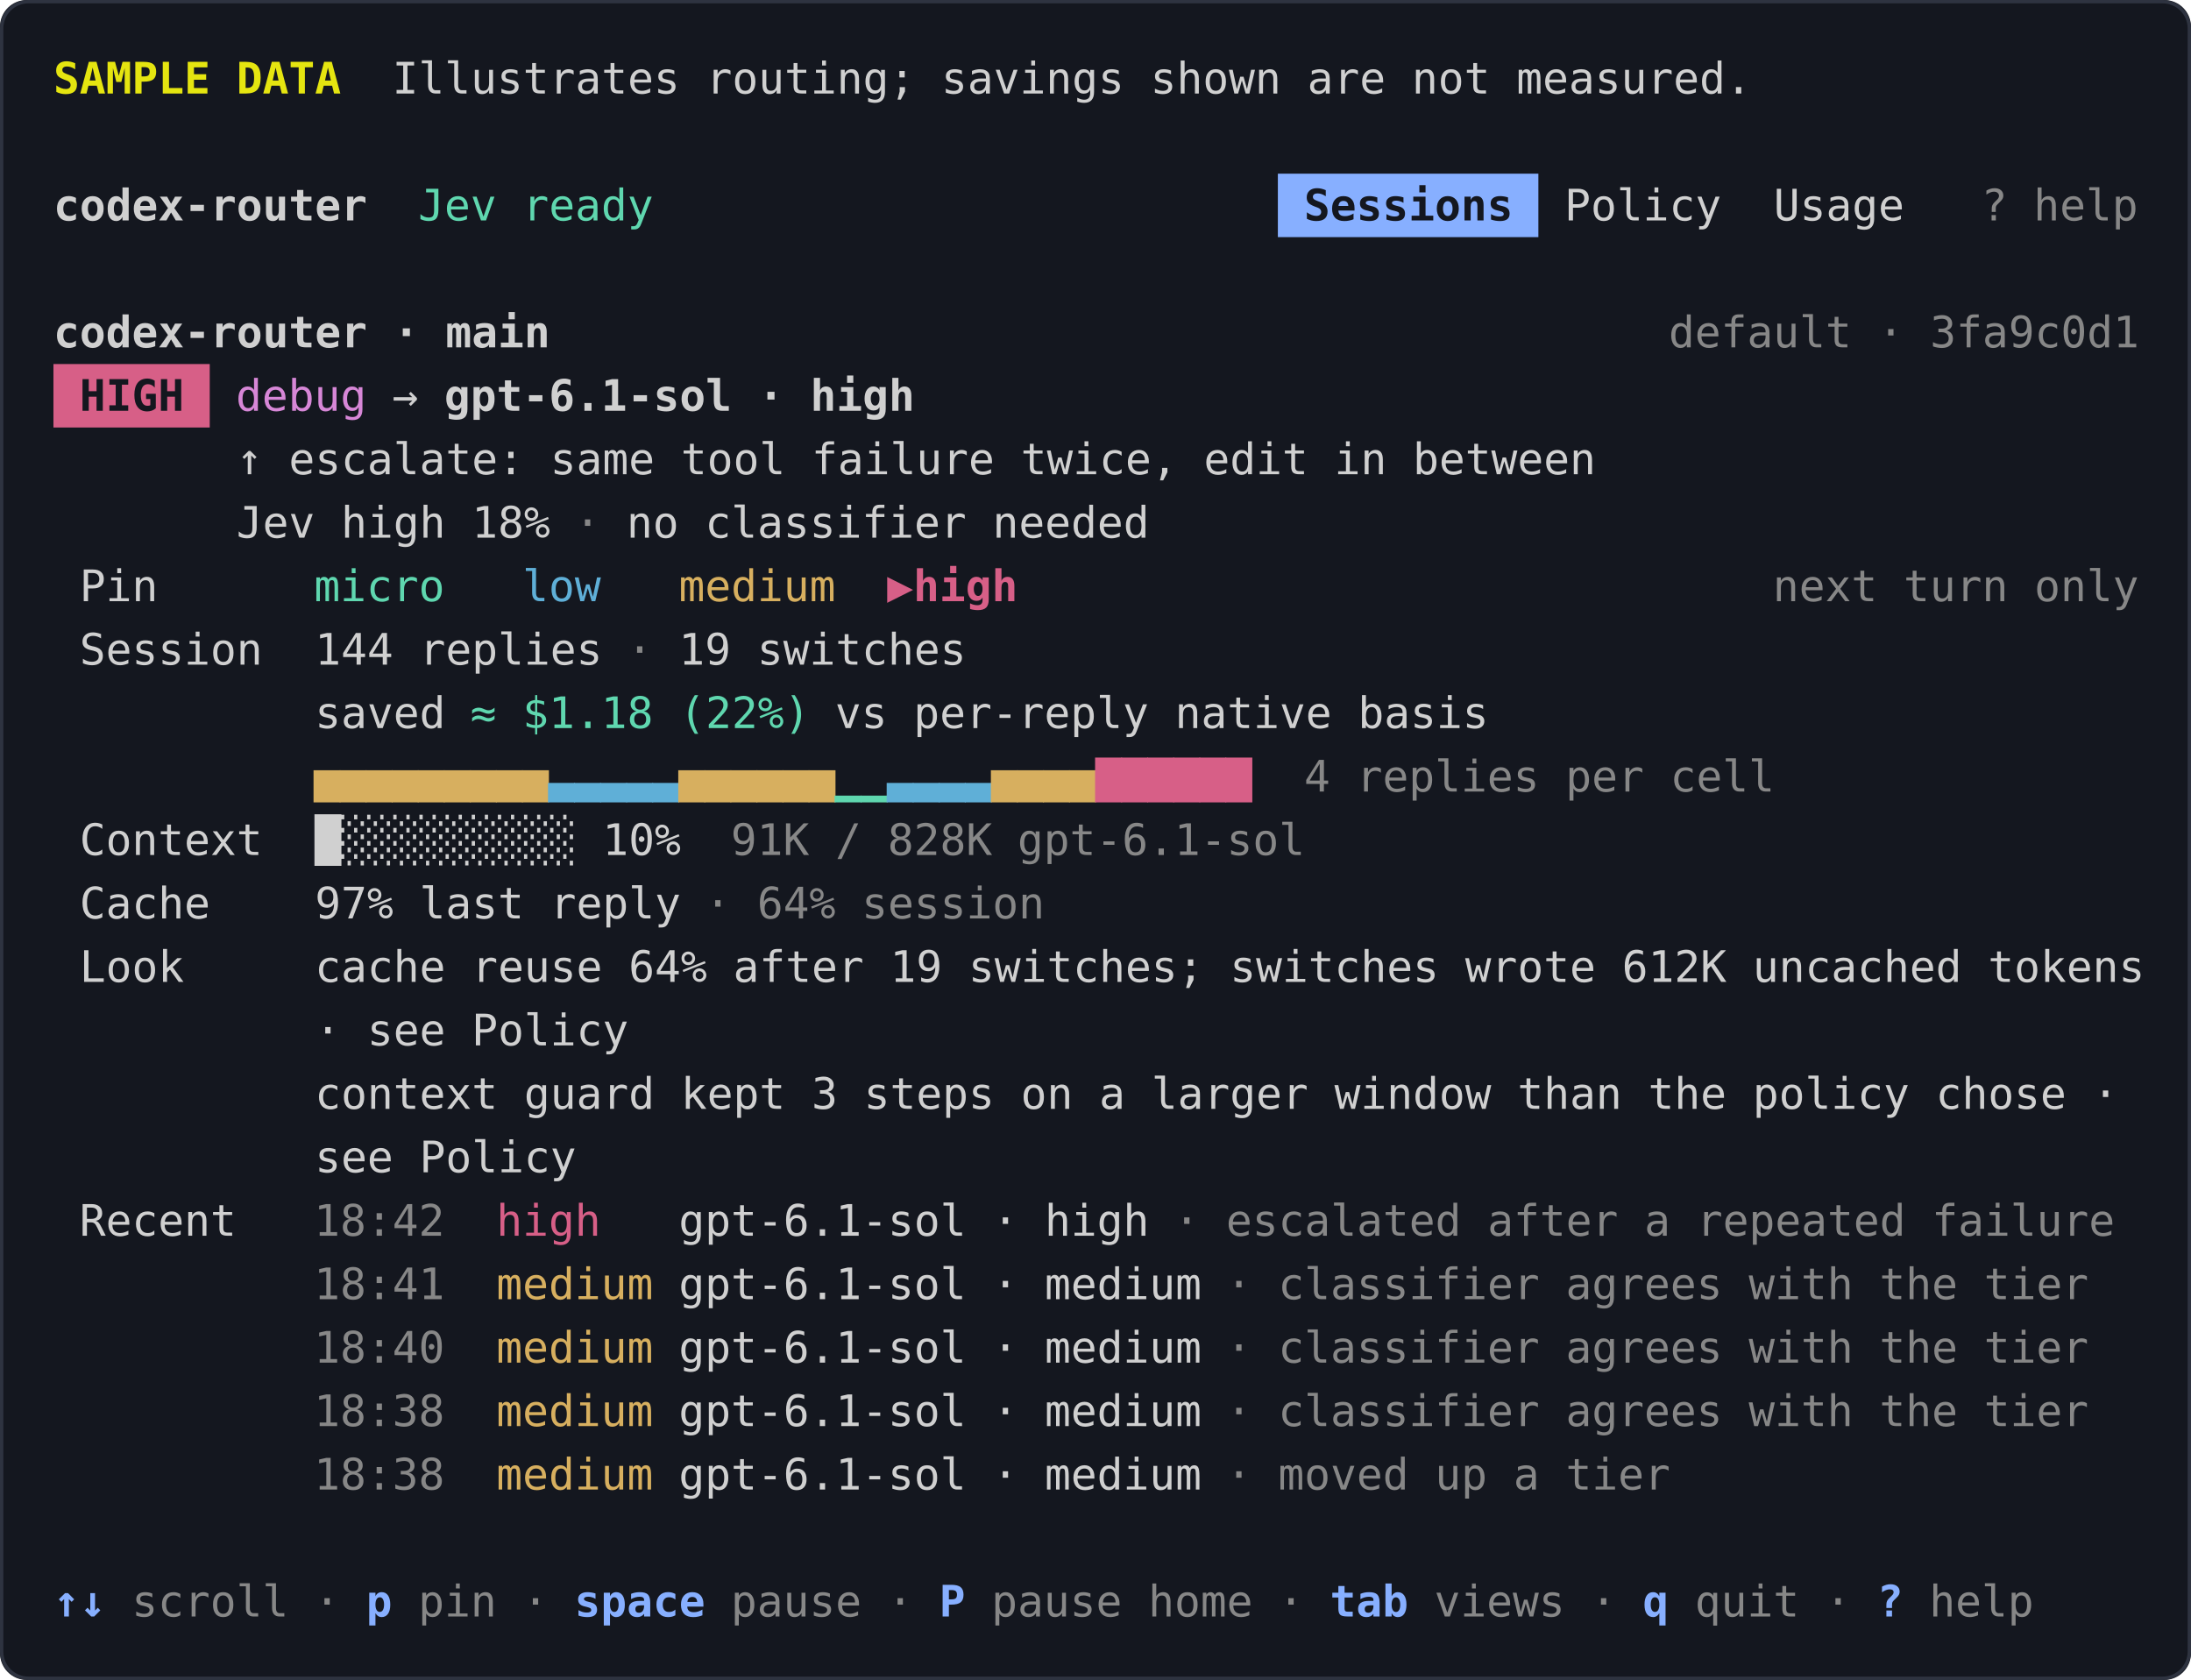
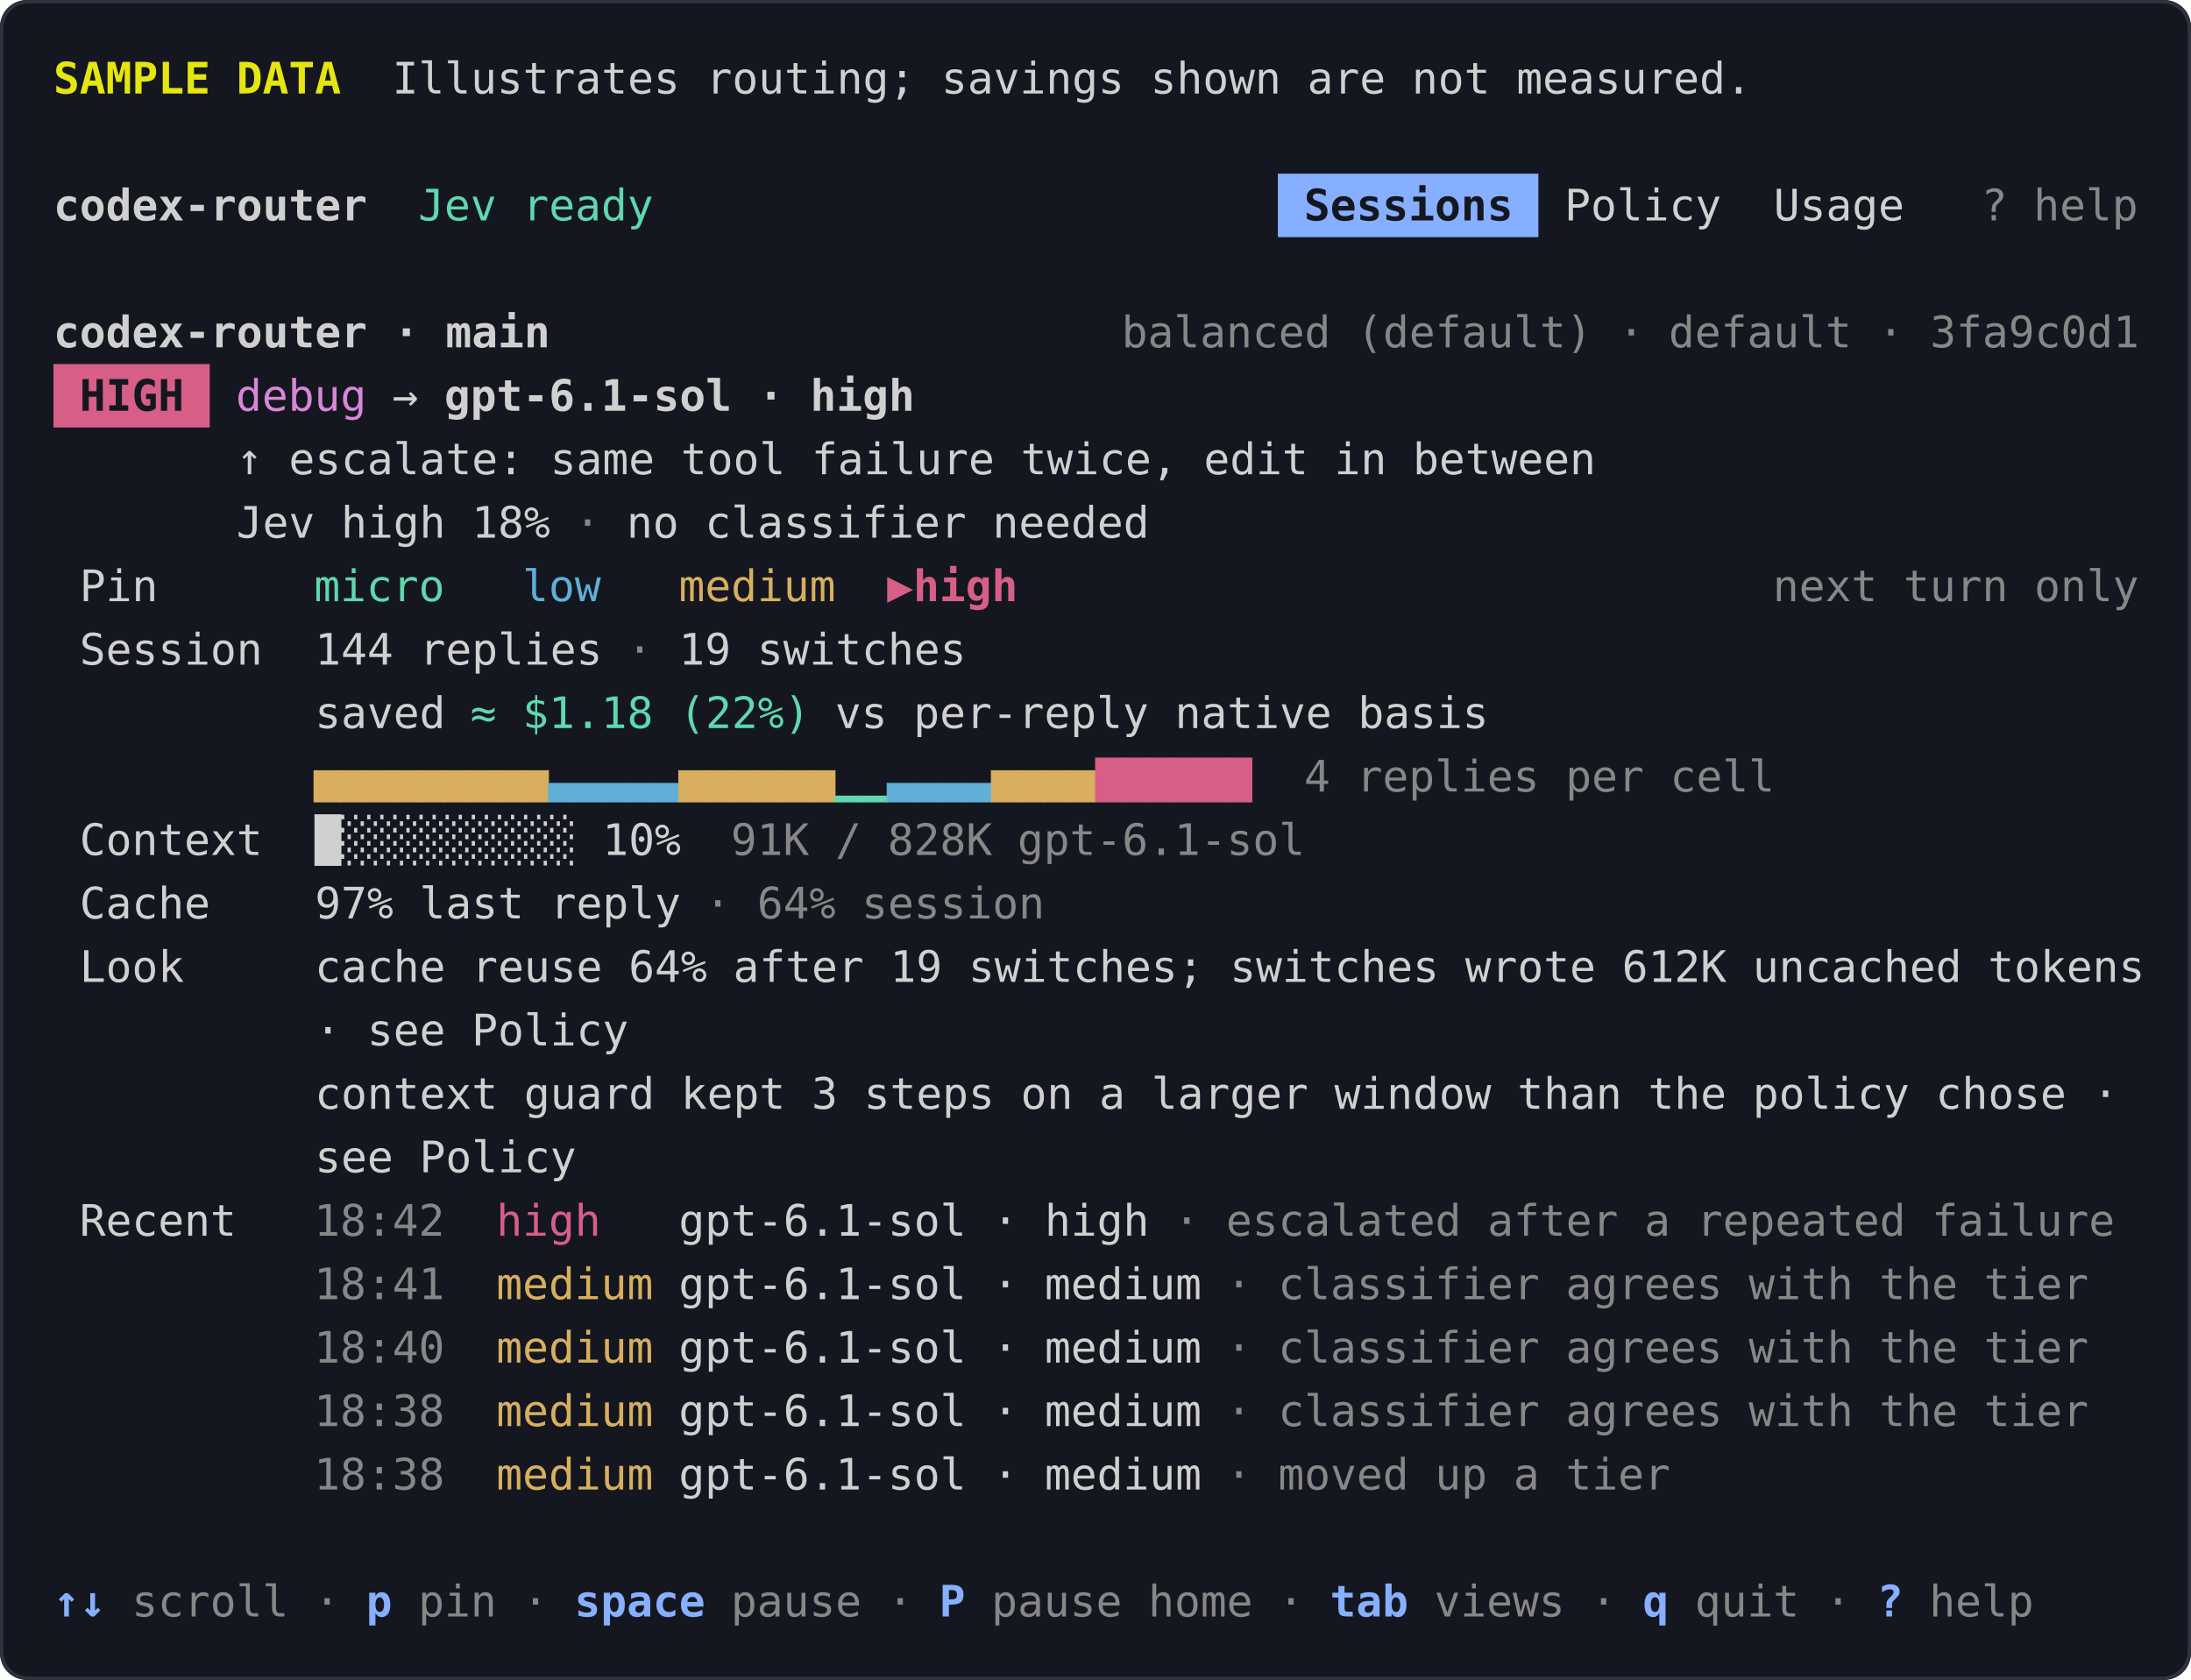
<svg xmlns="http://www.w3.org/2000/svg" viewBox="0 0 656 503" width="656" height="503" role="img" aria-labelledby="title desc">
  <style>text { font-family: ui-monospace, SFMono-Regular, Menlo, Consolas, 'DejaVu Sans Mono', monospace; font-size: 13px; }</style>
  <rect width="656" height="503" rx="8" fill="#14171f" />
  <rect x="0.5" y="0.5" width="655" height="502" rx="8" fill="none" stroke="#2e3340" />
  <text x="16.0" y="28.0" fill="#e5e510" font-weight="700" xml:space="preserve">SAMPLE DATA</text>
  <text x="101.8" y="28.0" fill="#d0d0d0" xml:space="preserve">  Illustrates routing; savings shown are not measured.</text>
  <text x="16.0" y="66.0" fill="#d0d0d0" font-weight="700" xml:space="preserve">codex-router</text>
  <text x="125.2" y="66.0" fill="#5fd7af" xml:space="preserve">Jev ready</text>
  <rect x="382.6" y="52.0" width="78.0" height="19" fill="#87afff" />
  <text x="382.6" y="66.0" fill="#14171f" font-weight="700" xml:space="preserve"> Sessions </text>
  <text x="460.6" y="66.0" fill="#d0d0d0" xml:space="preserve"> Policy  Usage   </text>
  <text x="593.2" y="66.0" fill="#878787" xml:space="preserve">? help</text>
  <text x="16.0" y="104.0" fill="#d0d0d0" font-weight="700" xml:space="preserve">codex-router · main</text>
+   <text x="335.8" y="104.0" fill="#878787" xml:space="preserve">balanced (default) · </text>
  <text x="499.6" y="104.0" fill="#878787" xml:space="preserve">default · 3fa9c0d1</text>
  <rect x="16.0" y="109.0" width="46.8" height="19" fill="#d75f87" />
  <text x="16.0" y="123.0" fill="#14171f" font-weight="700" xml:space="preserve"> HIGH </text>
  <text x="70.6" y="123.0" fill="#d787d7" xml:space="preserve">debug</text>
  <text x="109.6" y="123.0" fill="#d0d0d0" xml:space="preserve"> → </text>
  <text x="133.0" y="123.0" fill="#d0d0d0" font-weight="700" xml:space="preserve">gpt-6.1-sol · high</text>
  <text x="16.0" y="142.0" fill="#d0d0d0" xml:space="preserve">       ↑ escalate: same tool failure twice, edit in between</text>
  <text x="16.0" y="161.0" fill="#d0d0d0" xml:space="preserve">       Jev high 18%</text>
  <text x="164.2" y="161.0" fill="#878787" xml:space="preserve"> · </text>
  <text x="187.6" y="161.0" fill="#d0d0d0" xml:space="preserve">no classifier needed</text>
  <text x="16.0" y="180.0" fill="#d0d0d0" xml:space="preserve"> Pin     </text>
  <text x="86.2" y="180.0" fill="#5fd7af" xml:space="preserve"> micro  </text>
  <text x="148.6" y="180.0" fill="#5fafd7" xml:space="preserve"> low  </text>
  <text x="195.4" y="180.0" fill="#d7af5f" xml:space="preserve"> medium  </text>
  <text x="265.6" y="180.0" fill="#d75f87" font-weight="700" xml:space="preserve">▶high  </text>
  <text x="530.8" y="180.0" fill="#878787" xml:space="preserve">next turn only</text>
  <text x="16.0" y="199.0" fill="#d0d0d0" xml:space="preserve"> Session  144 replies</text>
  <text x="179.8" y="199.0" fill="#878787" xml:space="preserve"> · </text>
  <text x="203.2" y="199.0" fill="#d0d0d0" xml:space="preserve">19 switches</text>
  <text x="16.0" y="218.0" fill="#d0d0d0" xml:space="preserve">          saved </text>
  <text x="140.8" y="218.0" fill="#5fd7af" xml:space="preserve">≈ $1.18 (22%)</text>
  <text x="242.2" y="218.0" fill="#d0d0d0" xml:space="preserve"> vs per-reply native basis</text>
  <text x="94.0" y="237.0" fill="#d7af5f" xml:space="preserve">▅</text>
  <text x="101.8" y="237.0" fill="#d7af5f" xml:space="preserve">▅</text>
  <text x="109.6" y="237.0" fill="#d7af5f" xml:space="preserve">▅</text>
  <text x="117.4" y="237.0" fill="#d7af5f" xml:space="preserve">▅</text>
  <text x="125.2" y="237.0" fill="#d7af5f" xml:space="preserve">▅</text>
  <text x="133.0" y="237.0" fill="#d7af5f" xml:space="preserve">▅</text>
  <text x="140.8" y="237.0" fill="#d7af5f" xml:space="preserve">▅</text>
  <text x="148.6" y="237.0" fill="#d7af5f" xml:space="preserve">▅</text>
  <text x="156.4" y="237.0" fill="#d7af5f" xml:space="preserve">▅</text>
  <text x="164.2" y="237.0" fill="#5fafd7" xml:space="preserve">▃</text>
  <text x="172.0" y="237.0" fill="#5fafd7" xml:space="preserve">▃</text>
  <text x="179.8" y="237.0" fill="#5fafd7" xml:space="preserve">▃</text>
  <text x="187.6" y="237.0" fill="#5fafd7" xml:space="preserve">▃</text>
  <text x="195.4" y="237.0" fill="#5fafd7" xml:space="preserve">▃</text>
  <text x="203.2" y="237.0" fill="#d7af5f" xml:space="preserve">▅</text>
  <text x="211.0" y="237.0" fill="#d7af5f" xml:space="preserve">▅</text>
  <text x="218.8" y="237.0" fill="#d7af5f" xml:space="preserve">▅</text>
  <text x="226.6" y="237.0" fill="#d7af5f" xml:space="preserve">▅</text>
  <text x="234.4" y="237.0" fill="#d7af5f" xml:space="preserve">▅</text>
  <text x="242.2" y="237.0" fill="#d7af5f" xml:space="preserve">▅</text>
  <text x="250.0" y="237.0" fill="#5fd7af" xml:space="preserve">▁</text>
  <text x="257.8" y="237.0" fill="#5fd7af" xml:space="preserve">▁</text>
  <text x="265.6" y="237.0" fill="#5fafd7" xml:space="preserve">▃</text>
  <text x="273.4" y="237.0" fill="#5fafd7" xml:space="preserve">▃</text>
  <text x="281.2" y="237.0" fill="#5fafd7" xml:space="preserve">▃</text>
  <text x="289.0" y="237.0" fill="#5fafd7" xml:space="preserve">▃</text>
  <text x="296.8" y="237.0" fill="#d7af5f" xml:space="preserve">▅</text>
  <text x="304.6" y="237.0" fill="#d7af5f" xml:space="preserve">▅</text>
  <text x="312.4" y="237.0" fill="#d7af5f" xml:space="preserve">▅</text>
  <text x="320.2" y="237.0" fill="#d7af5f" xml:space="preserve">▅</text>
  <text x="328.0" y="237.0" fill="#d75f87" xml:space="preserve">▇</text>
  <text x="335.8" y="237.0" fill="#d75f87" xml:space="preserve">▇</text>
  <text x="343.6" y="237.0" fill="#d75f87" xml:space="preserve">▇</text>
  <text x="351.4" y="237.0" fill="#d75f87" xml:space="preserve">▇</text>
  <text x="359.2" y="237.0" fill="#d75f87" xml:space="preserve">▇</text>
  <text x="367.0" y="237.0" fill="#d75f87" xml:space="preserve">▇</text>
  <text x="374.8" y="237.0" fill="#878787" xml:space="preserve">  4 replies per cell</text>
  <text x="16.0" y="256.0" fill="#d0d0d0" xml:space="preserve"> Context  █░░░░░░░░░ 10%  </text>
  <text x="218.8" y="256.0" fill="#878787" xml:space="preserve">91K / 828K</text>
  <text x="296.8" y="256.0" fill="#878787" xml:space="preserve"> gpt-6.1-sol</text>
  <text x="16.0" y="275.0" fill="#d0d0d0" xml:space="preserve"> Cache    97% last reply</text>
  <text x="203.2" y="275.0" fill="#878787" xml:space="preserve"> · 64% session</text>
  <text x="16.0" y="294.0" fill="#d0d0d0" xml:space="preserve"> Look     cache reuse 64% after 19 switches; switches wrote 612K uncached tokens</text>
  <text x="16.0" y="313.0" fill="#d0d0d0" xml:space="preserve">          · see Policy</text>
  <text x="16.0" y="332.0" fill="#d0d0d0" xml:space="preserve">          context guard kept 3 steps on a larger window than the policy chose ·</text>
  <text x="16.0" y="351.0" fill="#d0d0d0" xml:space="preserve">          see Policy</text>
  <text x="16.0" y="370.0" fill="#d0d0d0" xml:space="preserve"> Recent   </text>
  <text x="94.0" y="370.0" fill="#878787" xml:space="preserve">18:42  </text>
  <text x="148.6" y="370.0" fill="#d75f87" xml:space="preserve">high   </text>
  <text x="203.2" y="370.0" fill="#d0d0d0" xml:space="preserve">gpt-6.1-sol · high</text>
  <text x="343.6" y="370.0" fill="#878787" xml:space="preserve"> · escalated after a repeated failure</text>
  <text x="94.0" y="389.0" fill="#878787" xml:space="preserve">18:41  </text>
  <text x="148.6" y="389.0" fill="#d7af5f" xml:space="preserve">medium </text>
  <text x="203.2" y="389.0" fill="#d0d0d0" xml:space="preserve">gpt-6.1-sol · medium</text>
  <text x="359.2" y="389.0" fill="#878787" xml:space="preserve"> · classifier agrees with the tier</text>
  <text x="94.0" y="408.0" fill="#878787" xml:space="preserve">18:40  </text>
  <text x="148.6" y="408.0" fill="#d7af5f" xml:space="preserve">medium </text>
  <text x="203.2" y="408.0" fill="#d0d0d0" xml:space="preserve">gpt-6.1-sol · medium</text>
  <text x="359.2" y="408.0" fill="#878787" xml:space="preserve"> · classifier agrees with the tier</text>
  <text x="94.0" y="427.0" fill="#878787" xml:space="preserve">18:38  </text>
  <text x="148.6" y="427.0" fill="#d7af5f" xml:space="preserve">medium </text>
  <text x="203.2" y="427.0" fill="#d0d0d0" xml:space="preserve">gpt-6.1-sol · medium</text>
  <text x="359.2" y="427.0" fill="#878787" xml:space="preserve"> · classifier agrees with the tier</text>
  <text x="94.0" y="446.0" fill="#878787" xml:space="preserve">18:38  </text>
  <text x="148.6" y="446.0" fill="#d7af5f" xml:space="preserve">medium </text>
  <text x="203.2" y="446.0" fill="#d0d0d0" xml:space="preserve">gpt-6.1-sol · medium</text>
  <text x="359.2" y="446.0" fill="#878787" xml:space="preserve"> · moved up a tier</text>
  <text x="16.0" y="484.0" fill="#87afff" font-weight="700" xml:space="preserve">↑↓</text>
  <text x="31.6" y="484.0" fill="#878787" xml:space="preserve"> scroll</text>
  <text x="86.2" y="484.0" fill="#878787" xml:space="preserve"> · </text>
  <text x="109.6" y="484.0" fill="#87afff" font-weight="700" xml:space="preserve">p</text>
  <text x="117.4" y="484.0" fill="#878787" xml:space="preserve"> pin</text>
  <text x="148.6" y="484.0" fill="#878787" xml:space="preserve"> · </text>
  <text x="172.0" y="484.0" fill="#87afff" font-weight="700" xml:space="preserve">space</text>
  <text x="211.0" y="484.0" fill="#878787" xml:space="preserve"> pause</text>
  <text x="257.8" y="484.0" fill="#878787" xml:space="preserve"> · </text>
  <text x="281.2" y="484.0" fill="#87afff" font-weight="700" xml:space="preserve">P</text>
  <text x="289.0" y="484.0" fill="#878787" xml:space="preserve"> pause home</text>
  <text x="374.8" y="484.0" fill="#878787" xml:space="preserve"> · </text>
  <text x="398.2" y="484.0" fill="#87afff" font-weight="700" xml:space="preserve">tab</text>
  <text x="421.6" y="484.0" fill="#878787" xml:space="preserve"> views</text>
  <text x="468.4" y="484.0" fill="#878787" xml:space="preserve"> · </text>
  <text x="491.8" y="484.0" fill="#87afff" font-weight="700" xml:space="preserve">q</text>
  <text x="499.6" y="484.0" fill="#878787" xml:space="preserve"> quit</text>
  <text x="538.6" y="484.0" fill="#878787" xml:space="preserve"> · </text>
  <text x="562.0" y="484.0" fill="#87afff" font-weight="700" xml:space="preserve">?</text>
  <text x="569.8" y="484.0" fill="#878787" xml:space="preserve"> help</text>
</svg>
